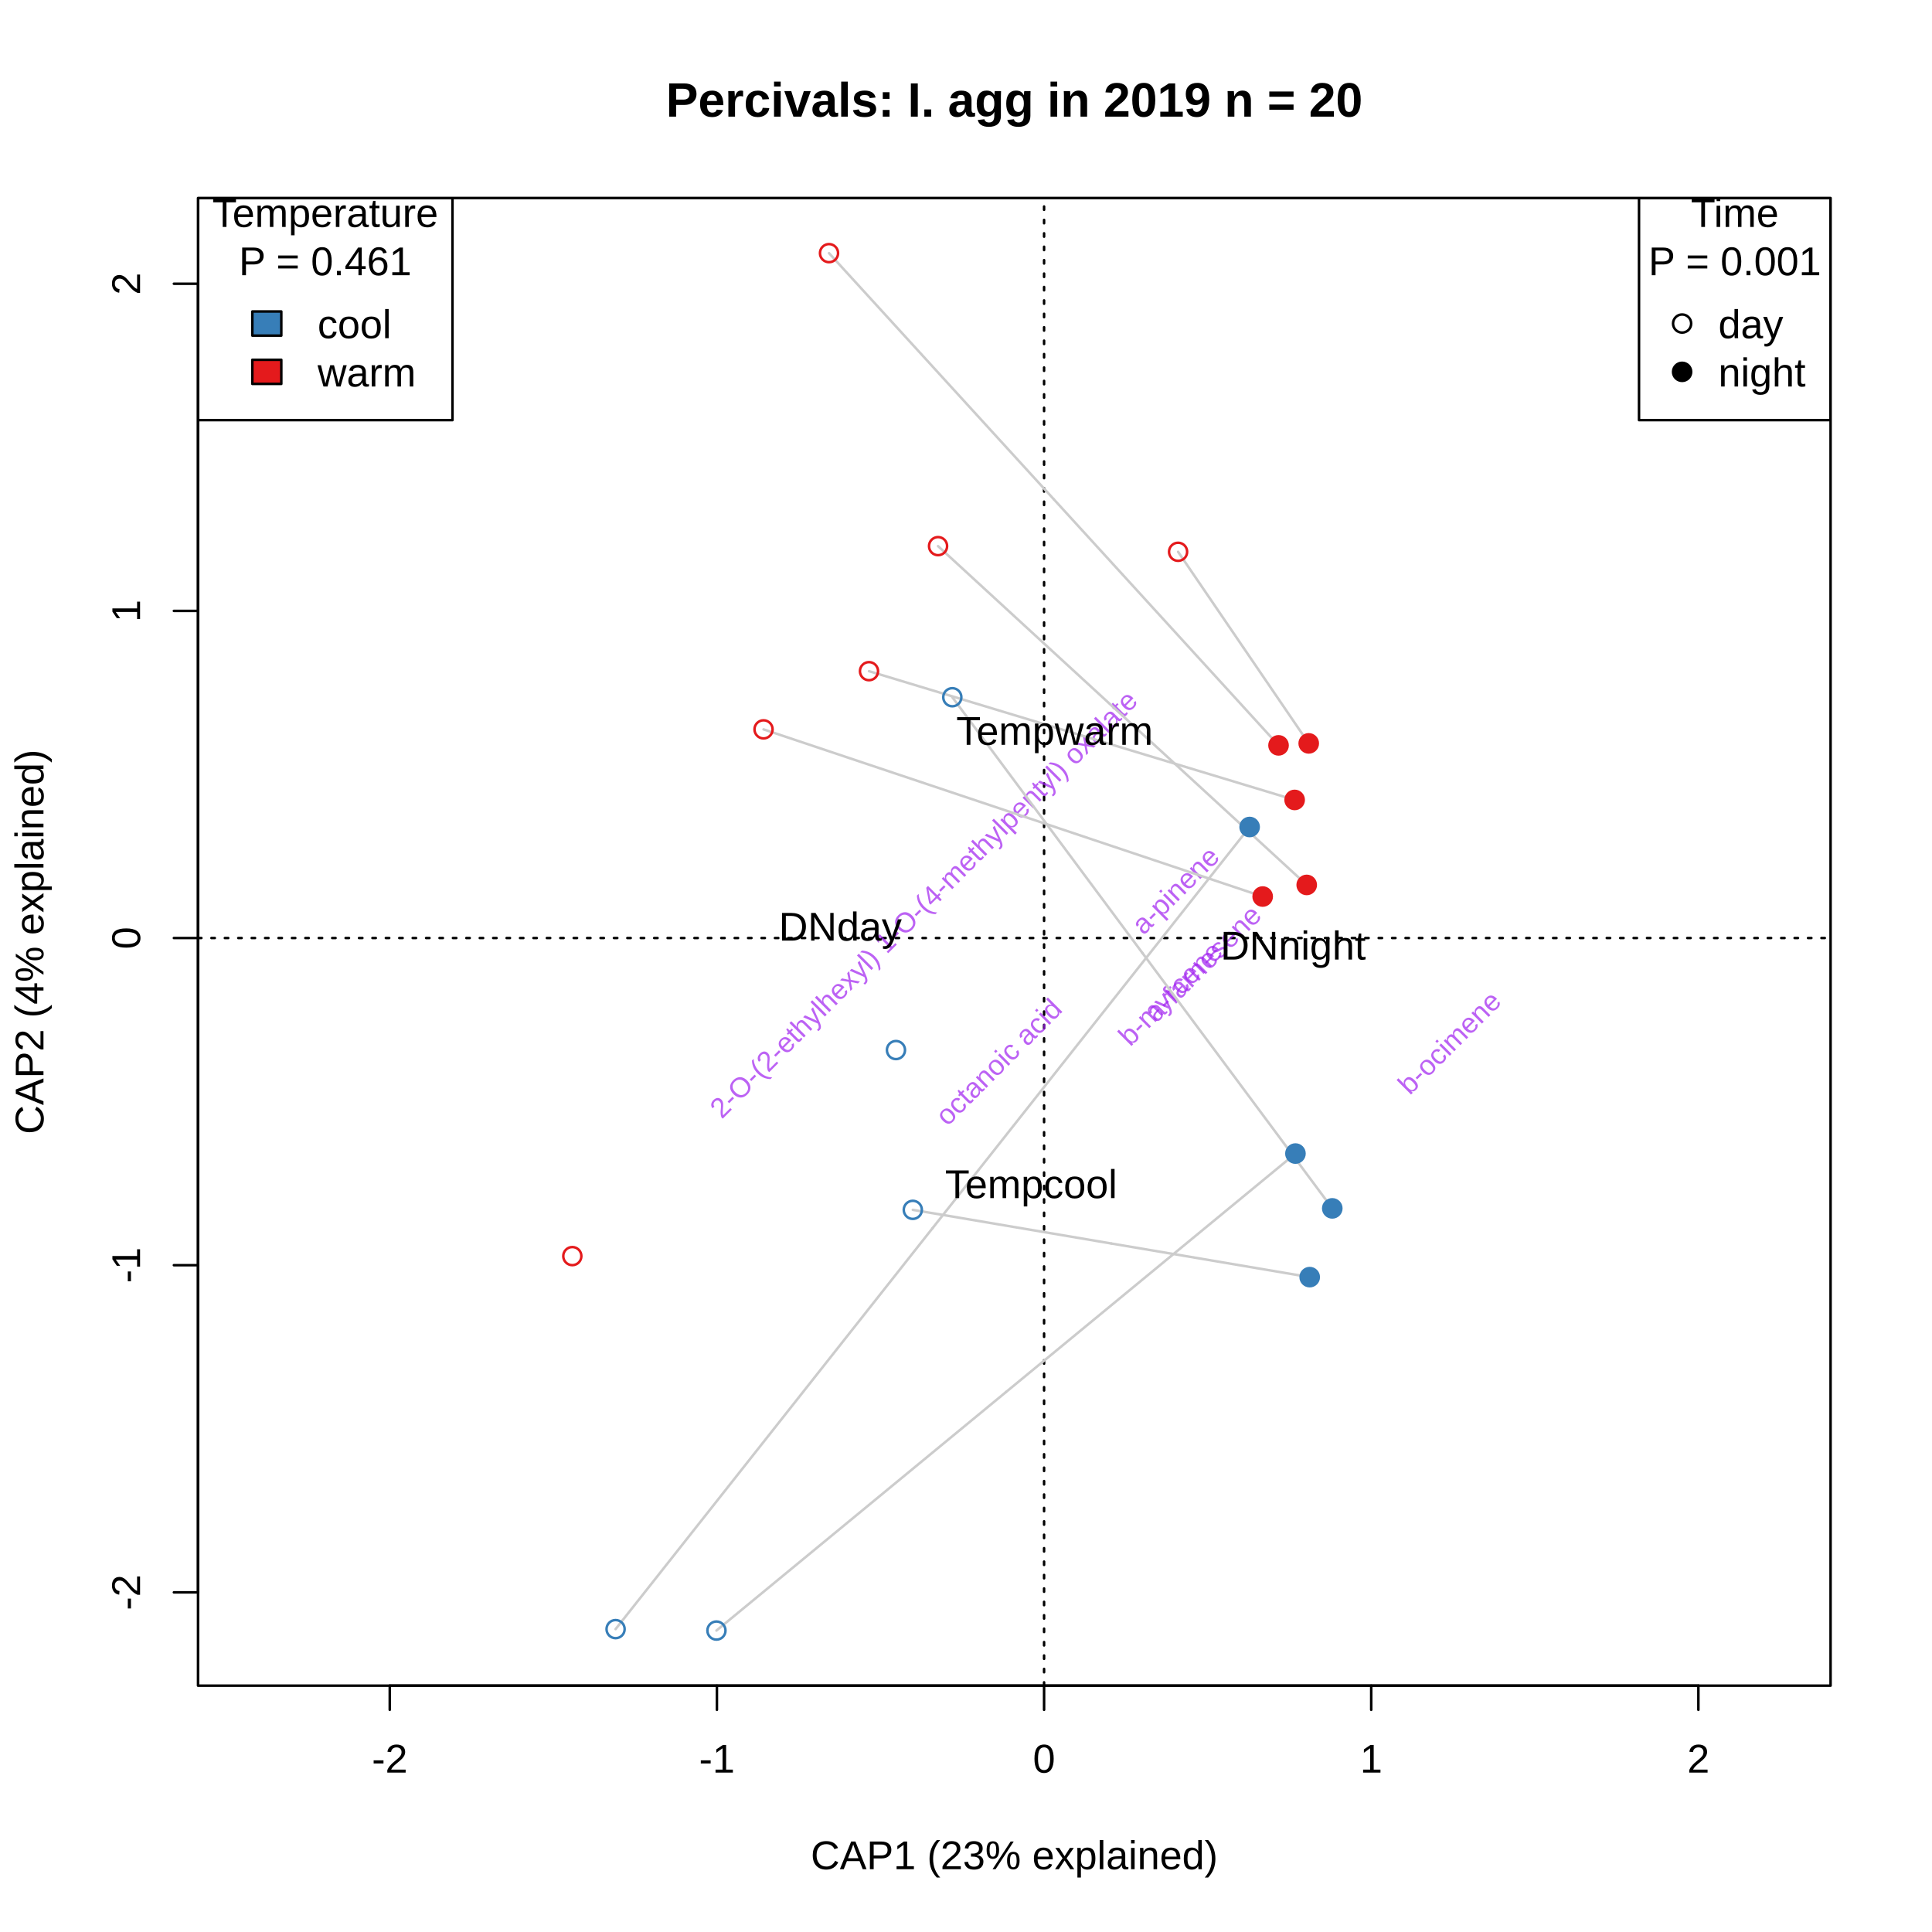
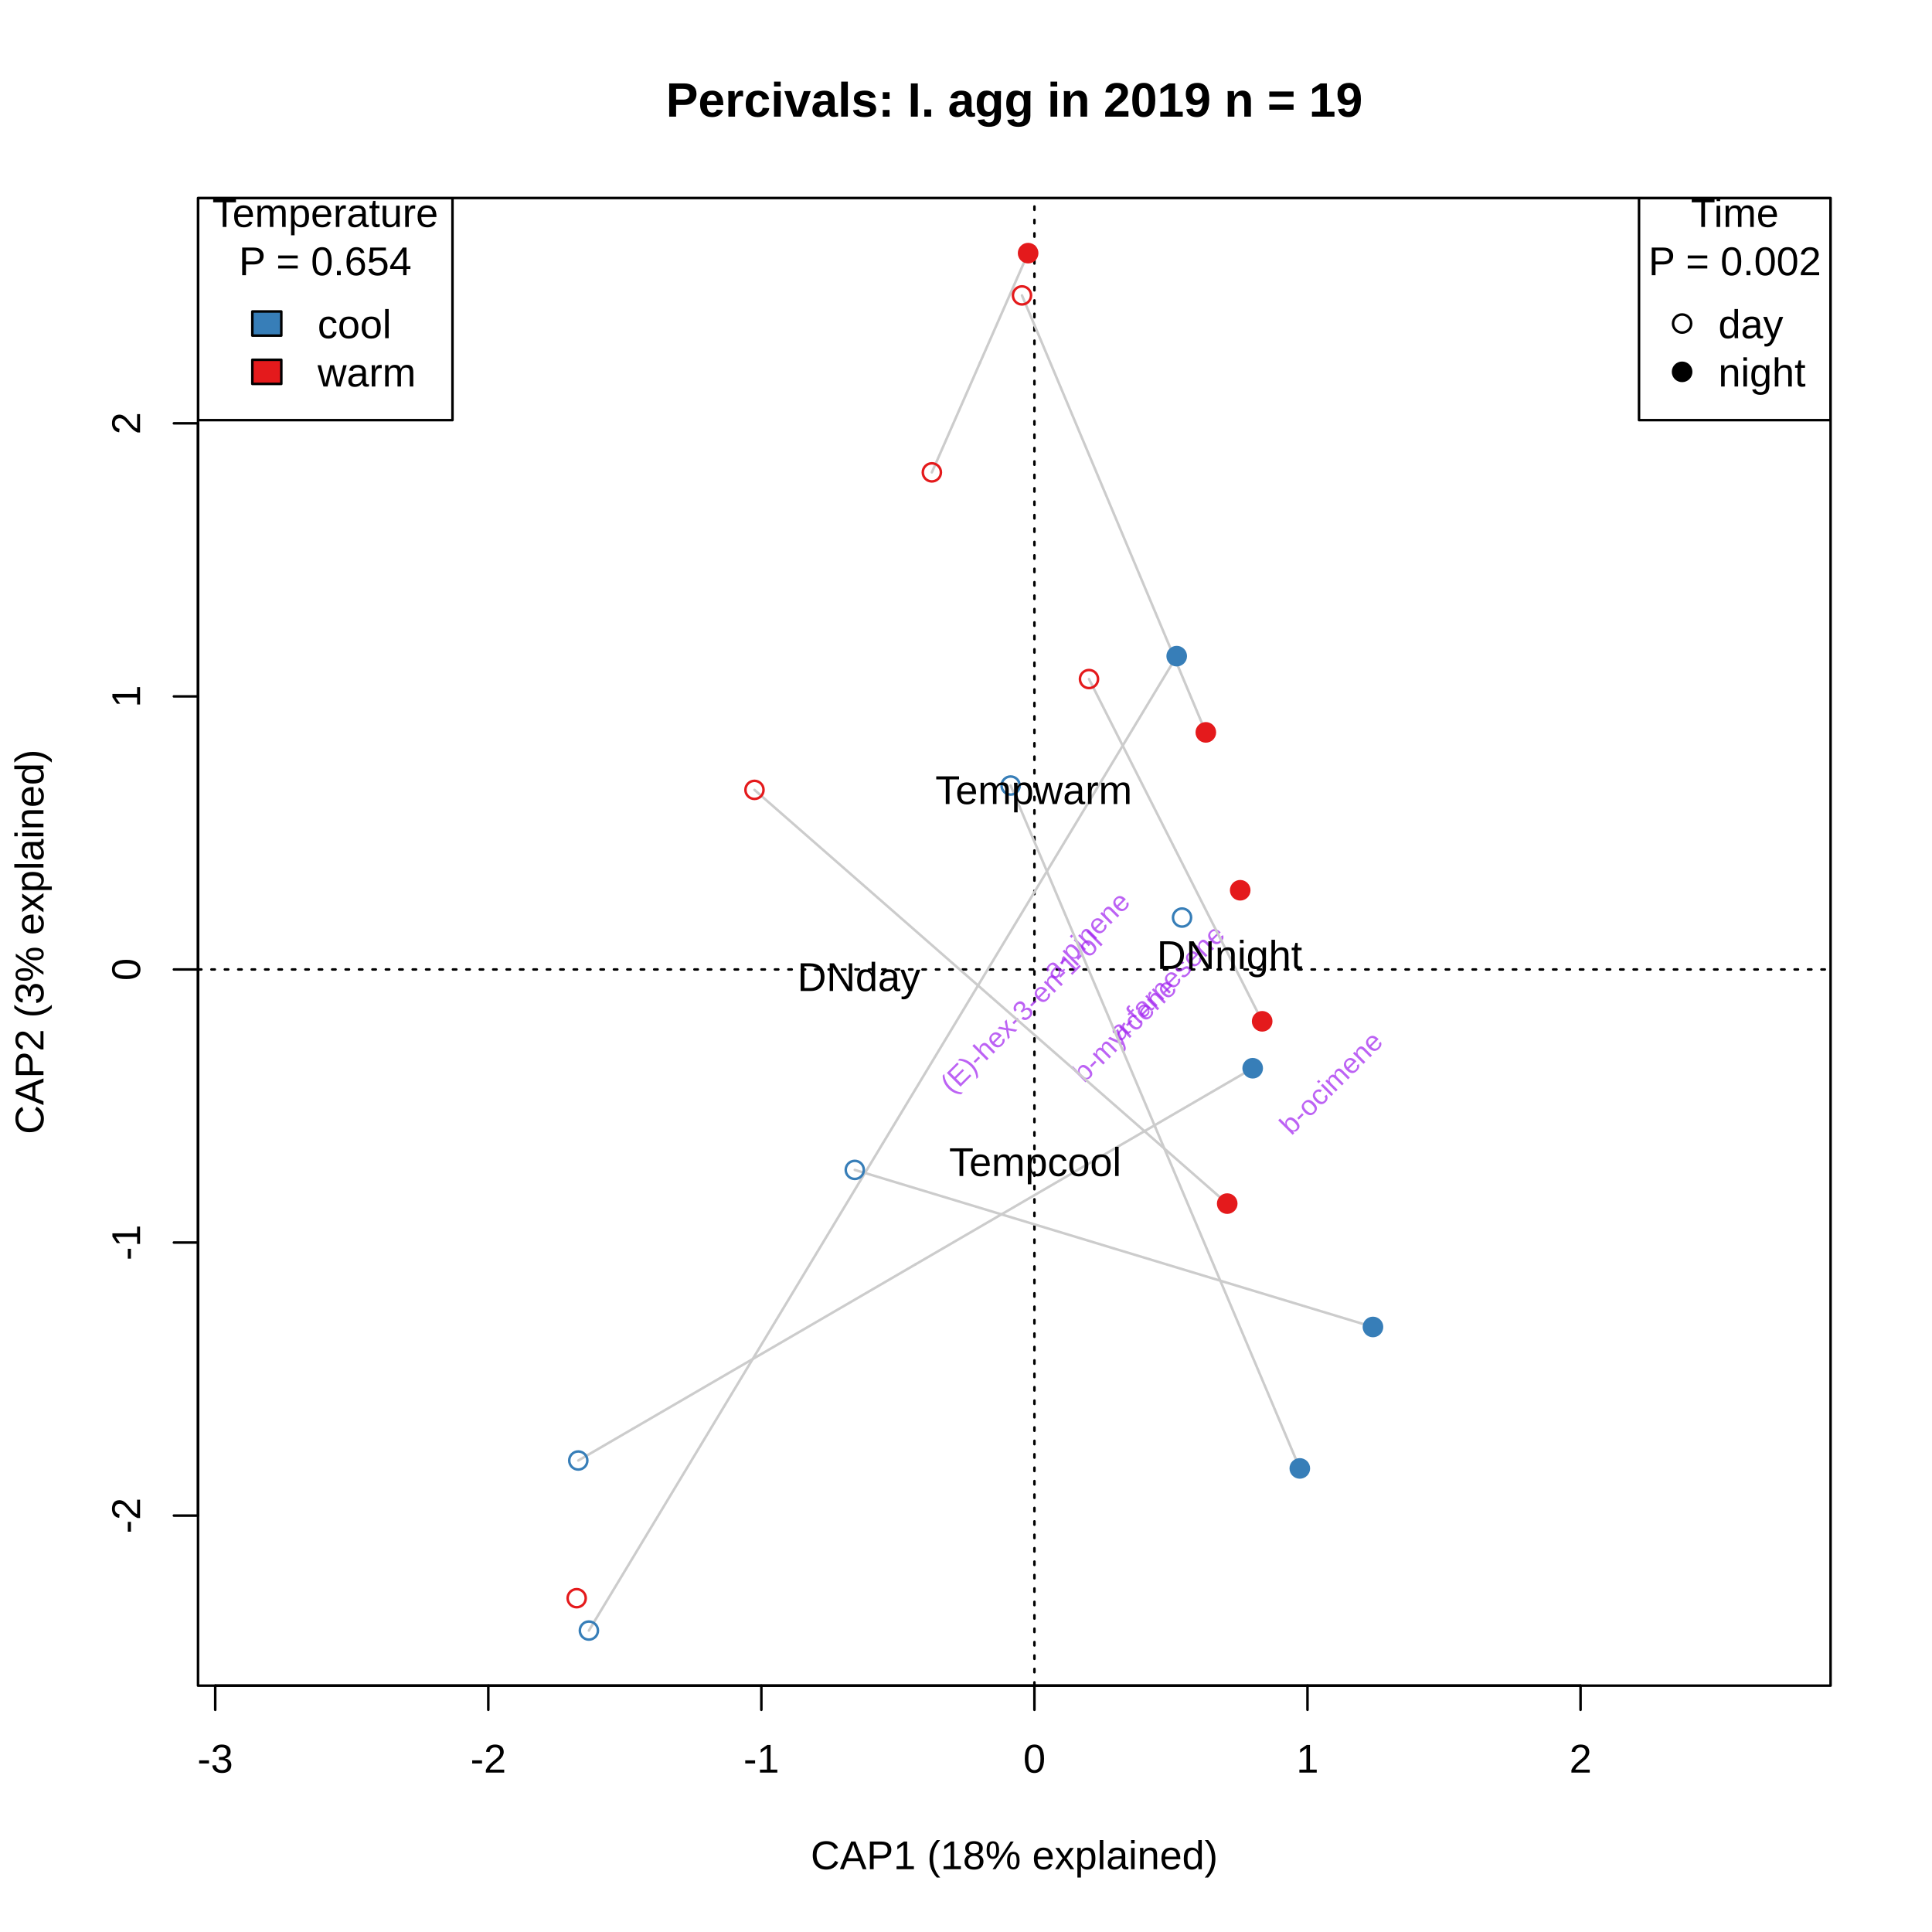
<svg xmlns="http://www.w3.org/2000/svg" class="svglite" width="576.00pt" height="576.00pt" viewBox="0 0 576.00 576.00">
  <defs>
    <style type="text/css">
    .svglite line, .svglite polyline, .svglite polygon, .svglite path, .svglite rect, .svglite circle {
      fill: none;
      stroke: #000000;
      stroke-linecap: round;
      stroke-linejoin: round;
      stroke-miterlimit: 10.00;
    }
    .svglite text {
      white-space: pre;
    }
  </style>
  </defs>
  <rect width="100%" height="100%" style="stroke: none; fill: #FFFFFF;" />
  <defs>
    <clipPath id="cpMC4wMHw1NzYuMDB8MC4wMHw1NzYuMDA=">
      <rect x="0.00" y="0.00" width="576.00" height="576.00" />
    </clipPath>
  </defs>
  <g clip-path="url(#cpMC4wMHw1NzYuMDB8MC4wMHw1NzYuMDA=)">
</g>
  <defs>
    <clipPath id="cpNTkuMDR8NTQ1Ljc2fDU5LjA0fDUwMi41Ng==">
      <rect x="59.04" y="59.04" width="486.72" height="443.52" />
    </clipPath>
  </defs>
  <g clip-path="url(#cpNTkuMDR8NTQ1Ljc2fDU5LjA0fDUwMi41Ng==)">
</g>
  <g clip-path="url(#cpMC4wMHw1NzYuMDB8MC4wMHw1NzYuMDA=)">
-     <line x1="116.20" y1="502.56" x2="506.35" y2="502.56" style="stroke-width: 0.75;" />
-     <line x1="116.20" y1="502.56" x2="116.20" y2="509.76" style="stroke-width: 0.75;" />
-     <line x1="213.74" y1="502.56" x2="213.74" y2="509.76" style="stroke-width: 0.75;" />
-     <line x1="311.28" y1="502.56" x2="311.28" y2="509.76" style="stroke-width: 0.75;" />
-     <line x1="408.81" y1="502.56" x2="408.81" y2="509.76" style="stroke-width: 0.75;" />
-     <line x1="506.35" y1="502.56" x2="506.35" y2="509.76" style="stroke-width: 0.75;" />
-     <text x="116.20" y="528.48" text-anchor="middle" style="font-size: 12.00px; font-family: &quot;Arial&quot;;">-2</text>
-     <text x="213.74" y="528.48" text-anchor="middle" style="font-size: 12.00px; font-family: &quot;Arial&quot;;">-1</text>
-     <text x="311.28" y="528.48" text-anchor="middle" style="font-size: 12.00px; font-family: &quot;Arial&quot;;">0</text>
-     <text x="408.81" y="528.48" text-anchor="middle" style="font-size: 12.00px; font-family: &quot;Arial&quot;;">1</text>
-     <text x="506.35" y="528.48" text-anchor="middle" style="font-size: 12.00px; font-family: &quot;Arial&quot;;">2</text>
-     <line x1="59.04" y1="474.74" x2="59.04" y2="84.59" style="stroke-width: 0.75;" />
-     <line x1="59.04" y1="474.74" x2="51.84" y2="474.74" style="stroke-width: 0.75;" />
-     <line x1="59.04" y1="377.20" x2="51.84" y2="377.20" style="stroke-width: 0.75;" />
-     <line x1="59.04" y1="279.66" x2="51.84" y2="279.66" style="stroke-width: 0.75;" />
-     <line x1="59.04" y1="182.13" x2="51.84" y2="182.13" style="stroke-width: 0.75;" />
-     <line x1="59.04" y1="84.59" x2="51.84" y2="84.59" style="stroke-width: 0.75;" />
-     <text transform="translate(41.76,474.74) rotate(-90)" text-anchor="middle" style="font-size: 12.00px; font-family: &quot;Arial&quot;;">-2</text>
-     <text transform="translate(41.76,377.20) rotate(-90)" text-anchor="middle" style="font-size: 12.00px; font-family: &quot;Arial&quot;;">-1</text>
-     <text transform="translate(41.76,279.66) rotate(-90)" text-anchor="middle" style="font-size: 12.00px; font-family: &quot;Arial&quot;;">0</text>
-     <text transform="translate(41.76,182.13) rotate(-90)" text-anchor="middle" style="font-size: 12.00px; font-family: &quot;Arial&quot;;">1</text>
-     <text transform="translate(41.76,84.59) rotate(-90)" text-anchor="middle" style="font-size: 12.00px; font-family: &quot;Arial&quot;;">2</text>
+     <line x1="64.17" y1="502.56" x2="471.22" y2="502.56" style="stroke-width: 0.75;" />
+     <line x1="64.17" y1="502.56" x2="64.17" y2="509.76" style="stroke-width: 0.75;" />
+     <line x1="145.58" y1="502.56" x2="145.58" y2="509.76" style="stroke-width: 0.75;" />
+     <line x1="226.99" y1="502.56" x2="226.99" y2="509.76" style="stroke-width: 0.75;" />
+     <line x1="308.40" y1="502.56" x2="308.40" y2="509.76" style="stroke-width: 0.75;" />
+     <line x1="389.81" y1="502.56" x2="389.81" y2="509.76" style="stroke-width: 0.75;" />
+     <line x1="471.22" y1="502.56" x2="471.22" y2="509.76" style="stroke-width: 0.75;" />
+     <text x="64.17" y="528.48" text-anchor="middle" style="font-size: 12.00px; font-family: &quot;Arial&quot;;">-3</text>
+     <text x="145.58" y="528.48" text-anchor="middle" style="font-size: 12.00px; font-family: &quot;Arial&quot;;">-2</text>
+     <text x="226.99" y="528.48" text-anchor="middle" style="font-size: 12.00px; font-family: &quot;Arial&quot;;">-1</text>
+     <text x="308.40" y="528.48" text-anchor="middle" style="font-size: 12.00px; font-family: &quot;Arial&quot;;">0</text>
+     <text x="389.81" y="528.48" text-anchor="middle" style="font-size: 12.00px; font-family: &quot;Arial&quot;;">1</text>
+     <text x="471.22" y="528.48" text-anchor="middle" style="font-size: 12.00px; font-family: &quot;Arial&quot;;">2</text>
+     <line x1="59.04" y1="451.85" x2="59.04" y2="126.21" style="stroke-width: 0.75;" />
+     <line x1="59.04" y1="451.85" x2="51.84" y2="451.85" style="stroke-width: 0.75;" />
+     <line x1="59.04" y1="370.44" x2="51.84" y2="370.44" style="stroke-width: 0.75;" />
+     <line x1="59.04" y1="289.03" x2="51.84" y2="289.03" style="stroke-width: 0.75;" />
+     <line x1="59.04" y1="207.62" x2="51.84" y2="207.62" style="stroke-width: 0.75;" />
+     <line x1="59.04" y1="126.21" x2="51.84" y2="126.21" style="stroke-width: 0.75;" />
+     <text transform="translate(41.76,451.85) rotate(-90)" text-anchor="middle" style="font-size: 12.00px; font-family: &quot;Arial&quot;;">-2</text>
+     <text transform="translate(41.76,370.44) rotate(-90)" text-anchor="middle" style="font-size: 12.00px; font-family: &quot;Arial&quot;;">-1</text>
+     <text transform="translate(41.76,289.03) rotate(-90)" text-anchor="middle" style="font-size: 12.00px; font-family: &quot;Arial&quot;;">0</text>
+     <text transform="translate(41.76,207.62) rotate(-90)" text-anchor="middle" style="font-size: 12.00px; font-family: &quot;Arial&quot;;">1</text>
+     <text transform="translate(41.76,126.21) rotate(-90)" text-anchor="middle" style="font-size: 12.00px; font-family: &quot;Arial&quot;;">2</text>
    <polygon points="59.04,502.56 545.76,502.56 545.76,59.04 59.04,59.04 " style="stroke-width: 0.75;" />
-     <text x="302.40" y="557.28" text-anchor="middle" style="font-size: 12.00px; font-family: &quot;Arial&quot;;">CAP1 (23% explained)</text>
-     <text transform="translate(12.96,280.80) rotate(-90)" text-anchor="middle" style="font-size: 12.00px; font-family: &quot;Arial&quot;;">CAP2 (4% explained)</text>
+     <text x="302.40" y="557.28" text-anchor="middle" style="font-size: 12.00px; font-family: &quot;Arial&quot;;">CAP1 (18% explained)</text>
+     <text transform="translate(12.96,280.80) rotate(-90)" text-anchor="middle" style="font-size: 12.00px; font-family: &quot;Arial&quot;;">CAP2 (3% explained)</text>
  </g>
  <g clip-path="url(#cpNTkuMDR8NTQ1Ljc2fDU5LjA0fDUwMi41Ng==)">
-     <line x1="59.04" y1="279.66" x2="545.76" y2="279.66" style="stroke-width: 0.75; stroke-dasharray: 1.00,3.00;" />
-     <line x1="311.28" y1="502.56" x2="311.28" y2="59.04" style="stroke-width: 0.75; stroke-dasharray: 1.00,3.00;" />
+     <line x1="59.04" y1="289.03" x2="545.76" y2="289.03" style="stroke-width: 0.75; stroke-dasharray: 1.00,3.00;" />
+     <line x1="308.40" y1="502.56" x2="308.40" y2="59.04" style="stroke-width: 0.75; stroke-dasharray: 1.00,3.00;" />
  </g>
  <g clip-path="url(#cpMC4wMHw1NzYuMDB8MC4wMHw1NzYuMDA=)">
-     <text x="302.40" y="34.77" text-anchor="middle" style="font-size: 14.40px; font-weight: bold; font-family: &quot;Arial&quot;;">Percivals: I. agg in 2019 n = 20</text>
+     <text x="302.40" y="34.77" text-anchor="middle" style="font-size: 14.40px; font-weight: bold; font-family: &quot;Arial&quot;;">Percivals: I. agg in 2019 n = 19</text>
  </g>
  <g clip-path="url(#cpNTkuMDR8NTQ1Ljc2fDU5LjA0fDUwMi41Ng==)">
    <rect x="59.04" y="59.04" width="75.86" height="66.22" style="stroke-width: 0.75;" />
    <rect x="75.23" y="92.86" width="8.64" height="7.20" style="stroke-width: 0.75; fill: #377EB8;" />
    <rect x="75.23" y="107.26" width="8.64" height="7.20" style="stroke-width: 0.75; fill: #E41A1C;" />
    <text x="96.97" y="67.66" text-anchor="middle" style="font-size: 12.00px; font-family: &quot;Arial&quot;;">Temperature </text>
-     <text x="96.97" y="82.06" text-anchor="middle" style="font-size: 12.00px; font-family: &quot;Arial&quot;;">P = 0.461</text>
+     <text x="96.97" y="82.06" text-anchor="middle" style="font-size: 12.00px; font-family: &quot;Arial&quot;;">P = 0.654</text>
    <text x="94.67" y="100.83" style="font-size: 12.00px; font-family: &quot;Arial&quot;;">cool</text>
    <text x="94.67" y="115.23" style="font-size: 12.00px; font-family: &quot;Arial&quot;;">warm</text>
    <rect x="488.65" y="59.04" width="57.11" height="66.22" style="stroke-width: 0.75;" />
    <circle cx="501.50" cy="96.46" r="2.70" style="stroke-width: 0.75;" />
    <circle cx="501.50" cy="110.86" r="2.70" style="stroke-width: 0.75; fill: #000000;" />
    <text x="517.21" y="67.66" text-anchor="middle" style="font-size: 12.00px; font-family: &quot;Arial&quot;;">Time </text>
-     <text x="517.21" y="82.06" text-anchor="middle" style="font-size: 12.00px; font-family: &quot;Arial&quot;;">P = 0.001</text>
+     <text x="517.21" y="82.06" text-anchor="middle" style="font-size: 12.00px; font-family: &quot;Arial&quot;;">P = 0.002</text>
    <text x="512.30" y="100.83" style="font-size: 12.00px; font-family: &quot;Arial&quot;;">day</text>
    <text x="512.30" y="115.23" style="font-size: 12.00px; font-family: &quot;Arial&quot;;">night</text>
-     <text transform="translate(360.70,289.21) rotate(-45)" text-anchor="middle" style="font-size: 8.40px;fill: #A020F0; fill-opacity: 0.70; font-family: &quot;Arial&quot;;">a-farnesene</text>
-     <text transform="translate(350.99,298.20) rotate(-45)" text-anchor="middle" style="font-size: 8.40px;fill: #A020F0; fill-opacity: 0.70; font-family: &quot;Arial&quot;;">b-myrcene</text>
-     <text transform="translate(434.16,312.84) rotate(-45)" text-anchor="middle" style="font-size: 8.40px;fill: #A020F0; fill-opacity: 0.70; font-family: &quot;Arial&quot;;">b-ocimene</text>
-     <text transform="translate(315.15,284.65) rotate(-45)" text-anchor="middle" style="font-size: 8.40px;fill: none; font-family: &quot;Arial&quot;;">g-terpinene</text>
-     <text transform="translate(352.48,267.44) rotate(-45)" text-anchor="middle" style="font-size: 8.40px;fill: #A020F0; fill-opacity: 0.70; font-family: &quot;Arial&quot;;">a-pinene</text>
-     <text transform="translate(324.56,282.09) rotate(-45)" text-anchor="middle" style="font-size: 8.40px;fill: none; font-family: &quot;Arial&quot;;">bergamotene</text>
-     <text transform="translate(312.91,281.30) rotate(-45)" text-anchor="middle" style="font-size: 8.40px;fill: none; font-family: &quot;Arial&quot;;">(3E)-4,8-dimethylnona-1,3,7-triene</text>
-     <text transform="translate(306.88,267.41) rotate(-45)" text-anchor="middle" style="font-size: 8.40px;fill: none; font-family: &quot;Arial&quot;;">2-hexyldecan-1-ol</text>
-     <text transform="translate(312.91,281.30) rotate(-45)" text-anchor="middle" style="font-size: 8.40px;fill: none; font-family: &quot;Arial&quot;;">(1R,2R)-cyclooctane-1,2-diol</text>
-     <text transform="translate(311.40,279.76) rotate(-45)" text-anchor="middle" style="font-size: 8.40px;fill: none; font-family: &quot;Arial&quot;;">(1Z,4Z,7Z)-1,5,9,9-tetramethylcycloundeca-1,4,7-triene</text>
-     <text transform="translate(304.11,279.84) rotate(-45)" text-anchor="middle" style="font-size: 8.40px;fill: none; font-family: &quot;Arial&quot;;">(E)-hex-2-enal</text>
-     <text transform="translate(302.86,277.74) rotate(-45)" text-anchor="middle" style="font-size: 8.40px;fill: none; font-family: &quot;Arial&quot;;">(Z)-3-methylundec-2-ene</text>
-     <text transform="translate(310.72,284.63) rotate(-45)" text-anchor="middle" style="font-size: 8.40px;fill: none; font-family: &quot;Arial&quot;;">(2E)-2,7-dimethylocta-2,6-dien-1-ol</text>
-     <text transform="translate(309.63,294.43) rotate(-45)" text-anchor="middle" style="font-size: 8.40px;fill: none; font-family: &quot;Arial&quot;;">(E)-hex-3-en-1-ol</text>
-     <text transform="translate(312.31,290.75) rotate(-45)" text-anchor="middle" style="font-size: 8.40px;fill: none; font-family: &quot;Arial&quot;;">[(E)-hex-3-enyl] acetate</text>
-     <text transform="translate(318.14,279.81) rotate(-45)" text-anchor="middle" style="font-size: 8.40px;fill: none; font-family: &quot;Arial&quot;;">pseudoionone</text>
-     <text transform="translate(312.91,281.30) rotate(-45)" text-anchor="middle" style="font-size: 8.40px;fill: none; font-family: &quot;Arial&quot;;">methyl benzoate</text>
-     <text transform="translate(307.55,278.97) rotate(-45)" text-anchor="middle" style="font-size: 8.40px;fill: none; font-family: &quot;Arial&quot;;">b-caryophyllene</text>
-     <text transform="translate(311.43,283.56) rotate(-45)" text-anchor="middle" style="font-size: 8.40px;fill: none; font-family: &quot;Arial&quot;;">[(Z)-hex-3-enyl] butanoate</text>
-     <text transform="translate(312.91,281.30) rotate(-45)" text-anchor="middle" style="font-size: 8.40px;fill: none; font-family: &quot;Arial&quot;;">nonyl prop-1-en-2-yl carbonate</text>
-     <text transform="translate(314.82,284.45) rotate(-45)" text-anchor="middle" style="font-size: 8.40px;fill: none; font-family: &quot;Arial&quot;;">a-copaene</text>
-     <text transform="translate(312.91,281.30) rotate(-45)" text-anchor="middle" style="font-size: 8.40px;fill: none; font-family: &quot;Arial&quot;;">nonylcyclopropane</text>
-     <text transform="translate(305.42,278.65) rotate(-45)" text-anchor="middle" style="font-size: 8.40px;fill: none; font-family: &quot;Arial&quot;;">4,6-dimethyldodecane</text>
-     <text transform="translate(311.85,293.79) rotate(-45)" text-anchor="middle" style="font-size: 8.40px;fill: none; font-family: &quot;Arial&quot;;">a-terpineol</text>
-     <text transform="translate(320.01,285.04) rotate(-45)" text-anchor="middle" style="font-size: 8.40px;fill: none; font-family: &quot;Arial&quot;;">linalool</text>
-     <text transform="translate(299.72,289.46) rotate(-45)" text-anchor="middle" style="font-size: 8.40px;fill: none; font-family: &quot;Arial&quot;;">2,4,6-trimethyloctane</text>
-     <text transform="translate(312.91,281.30) rotate(-45)" text-anchor="middle" style="font-size: 8.40px;fill: none; font-family: &quot;Arial&quot;;">3,5-dimethyloctane</text>
-     <text transform="translate(299.78,318.64) rotate(-45)" text-anchor="middle" style="font-size: 8.40px;fill: #A020F0; fill-opacity: 0.70; font-family: &quot;Arial&quot;;">octanoic acid</text>
-     <text transform="translate(277.40,271.59) rotate(-45)" text-anchor="middle" style="font-size: 8.40px;fill: #A020F0; fill-opacity: 0.70; font-family: &quot;Arial&quot;;">2-O-(2-ethylhexyl) 1-O-(4-methylpentyl) oxalate</text>
-     <text transform="translate(309.61,281.11) rotate(-45)" text-anchor="middle" style="font-size: 8.40px;fill: none; font-family: &quot;Arial&quot;;">petasitene</text>
-     <text transform="translate(317.40,288.03) rotate(-45)" text-anchor="middle" style="font-size: 8.40px;fill: none; font-family: &quot;Arial&quot;;">trans-a-bergamotene</text>
-     <text transform="translate(307.58,275.37) rotate(-45)" text-anchor="middle" style="font-size: 8.40px;fill: none; font-family: &quot;Arial&quot;;">2-methylundecane</text>
-     <text transform="translate(312.91,281.30) rotate(-45)" text-anchor="middle" style="font-size: 8.40px;fill: none; font-family: &quot;Arial&quot;;">2-phenylacetonitrile</text>
-     <text transform="translate(311.41,279.04) rotate(-45)" text-anchor="middle" style="font-size: 8.40px;fill: none; font-family: &quot;Arial&quot;;">3-methylbutanal oxime</text>
-     <line x1="331.30" y1="370.73" x2="272.14" y2="360.70" style="stroke-width: 0.75; stroke: #CCCCCC;" />
-     <line x1="331.30" y1="370.73" x2="390.47" y2="380.76" style="stroke-width: 0.75; stroke: #CCCCCC;" />
-     <line x1="340.56" y1="284.07" x2="283.92" y2="207.87" style="stroke-width: 0.75; stroke: #CCCCCC;" />
-     <line x1="340.56" y1="284.07" x2="397.20" y2="360.26" style="stroke-width: 0.75; stroke: #CCCCCC;" />
-     <line x1="299.91" y1="415.03" x2="213.60" y2="486.13" style="stroke-width: 0.75; stroke: #CCCCCC;" />
-     <line x1="299.91" y1="415.03" x2="386.22" y2="343.92" style="stroke-width: 0.75; stroke: #CCCCCC;" />
-     <line x1="278.05" y1="366.13" x2="183.53" y2="485.70" style="stroke-width: 0.75; stroke: #CCCCCC;" />
-     <line x1="278.05" y1="366.13" x2="372.56" y2="246.56" style="stroke-width: 0.75; stroke: #CCCCCC;" />
-     <line x1="370.70" y1="193.07" x2="351.23" y2="164.51" style="stroke-width: 0.75; stroke: #CCCCCC;" />
-     <line x1="370.70" y1="193.07" x2="390.18" y2="221.63" style="stroke-width: 0.75; stroke: #CCCCCC;" />
-     <line x1="322.53" y1="219.29" x2="259.08" y2="200.10" style="stroke-width: 0.75; stroke: #CCCCCC;" />
-     <line x1="322.53" y1="219.29" x2="385.98" y2="238.49" style="stroke-width: 0.75; stroke: #CCCCCC;" />
-     <line x1="334.62" y1="213.32" x2="279.67" y2="162.82" style="stroke-width: 0.75; stroke: #CCCCCC;" />
-     <line x1="334.62" y1="213.32" x2="389.58" y2="263.83" style="stroke-width: 0.75; stroke: #CCCCCC;" />
-     <line x1="314.17" y1="148.84" x2="247.16" y2="75.47" style="stroke-width: 0.75; stroke: #CCCCCC;" />
-     <line x1="314.17" y1="148.84" x2="381.18" y2="222.22" style="stroke-width: 0.75; stroke: #CCCCCC;" />
-     <line x1="302.05" y1="242.37" x2="227.64" y2="217.45" style="stroke-width: 0.75; stroke: #CCCCCC;" />
-     <line x1="302.05" y1="242.37" x2="376.45" y2="267.29" style="stroke-width: 0.75; stroke: #CCCCCC;" />
-     <circle cx="272.14" cy="360.70" r="2.70" style="stroke-width: 0.75; stroke: #377EB8;" />
-     <circle cx="390.47" cy="380.76" r="2.70" style="stroke-width: 0.75; stroke: #377EB8; fill: #377EB8;" />
-     <circle cx="351.23" cy="164.51" r="2.70" style="stroke-width: 0.75; stroke: #E41A1C;" />
-     <circle cx="390.18" cy="221.63" r="2.70" style="stroke-width: 0.75; stroke: #E41A1C; fill: #E41A1C;" />
-     <circle cx="259.08" cy="200.10" r="2.70" style="stroke-width: 0.75; stroke: #E41A1C;" />
-     <circle cx="385.98" cy="238.49" r="2.70" style="stroke-width: 0.75; stroke: #E41A1C; fill: #E41A1C;" />
-     <circle cx="279.67" cy="162.82" r="2.70" style="stroke-width: 0.75; stroke: #E41A1C;" />
-     <circle cx="389.58" cy="263.83" r="2.70" style="stroke-width: 0.75; stroke: #E41A1C; fill: #E41A1C;" />
-     <circle cx="283.92" cy="207.87" r="2.70" style="stroke-width: 0.75; stroke: #377EB8;" />
-     <circle cx="397.20" cy="360.26" r="2.70" style="stroke-width: 0.75; stroke: #377EB8; fill: #377EB8;" />
-     <circle cx="247.16" cy="75.47" r="2.70" style="stroke-width: 0.75; stroke: #E41A1C;" />
-     <circle cx="381.18" cy="222.22" r="2.70" style="stroke-width: 0.75; stroke: #E41A1C; fill: #E41A1C;" />
-     <circle cx="170.63" cy="374.49" r="2.70" style="stroke-width: 0.75; stroke: #E41A1C;" />
-     <circle cx="227.64" cy="217.45" r="2.70" style="stroke-width: 0.75; stroke: #E41A1C;" />
-     <circle cx="376.45" cy="267.29" r="2.70" style="stroke-width: 0.75; stroke: #E41A1C; fill: #E41A1C;" />
-     <circle cx="213.60" cy="486.13" r="2.70" style="stroke-width: 0.75; stroke: #377EB8;" />
-     <circle cx="386.22" cy="343.92" r="2.70" style="stroke-width: 0.75; stroke: #377EB8; fill: #377EB8;" />
-     <circle cx="183.53" cy="485.70" r="2.70" style="stroke-width: 0.75; stroke: #377EB8;" />
-     <circle cx="372.56" cy="246.56" r="2.70" style="stroke-width: 0.75; stroke: #377EB8; fill: #377EB8;" />
-     <circle cx="267.12" cy="313.06" r="2.70" style="stroke-width: 0.75; stroke: #377EB8;" />
-     <text x="250.52" y="280.43" text-anchor="middle" style="font-size: 12.00px; font-family: &quot;Arial&quot;;">DNday</text>
-     <text x="385.53" y="286.08" text-anchor="middle" style="font-size: 12.00px; font-family: &quot;Arial&quot;;">DNnight</text>
-     <text x="307.42" y="357.20" text-anchor="middle" style="font-size: 12.00px; font-family: &quot;Arial&quot;;">Tempcool</text>
-     <text x="314.43" y="222.06" text-anchor="middle" style="font-size: 12.00px; font-family: &quot;Arial&quot;;">Tempwarm</text>
+     <text transform="translate(349.80,295.00) rotate(-45)" text-anchor="middle" style="font-size: 8.40px;fill: #A020F0; fill-opacity: 0.70; font-family: &quot;Arial&quot;;">a-farnesene</text>
+     <text transform="translate(337.25,309.04) rotate(-45)" text-anchor="middle" style="font-size: 8.40px;fill: #A020F0; fill-opacity: 0.70; font-family: &quot;Arial&quot;;">b-myrcene</text>
+     <text transform="translate(398.86,324.85) rotate(-45)" text-anchor="middle" style="font-size: 8.40px;fill: #A020F0; fill-opacity: 0.70; font-family: &quot;Arial&quot;;">b-ocimene</text>
+     <text transform="translate(312.15,293.36) rotate(-45)" text-anchor="middle" style="font-size: 8.40px;fill: none; font-family: &quot;Arial&quot;;">g-terpinene</text>
+     <text transform="translate(325.82,280.87) rotate(-45)" text-anchor="middle" style="font-size: 8.40px;fill: #A020F0; fill-opacity: 0.70; font-family: &quot;Arial&quot;;">a-pinene</text>
+     <text transform="translate(319.96,289.97) rotate(-45)" text-anchor="middle" style="font-size: 8.40px;fill: none; font-family: &quot;Arial&quot;;">bergamotene</text>
+     <text transform="translate(310.04,290.66) rotate(-45)" text-anchor="middle" style="font-size: 8.40px;fill: none; font-family: &quot;Arial&quot;;">(3E)-4,8-dimethylnona-1,3,7-triene</text>
+     <text transform="translate(304.47,279.67) rotate(-45)" text-anchor="middle" style="font-size: 8.40px;fill: none; font-family: &quot;Arial&quot;;">2-hexyldecan-1-ol</text>
+     <text transform="translate(310.05,291.26) rotate(-45)" text-anchor="middle" style="font-size: 8.40px;fill: none; font-family: &quot;Arial&quot;;">(1Z,4Z,7Z)-1,5,9,9-tetramethylcycloundeca-1,4,7-triene</text>
+     <text transform="translate(302.84,292.25) rotate(-45)" text-anchor="middle" style="font-size: 8.40px;fill: none; font-family: &quot;Arial&quot;;">(E)-hex-2-enal</text>
+     <text transform="translate(308.09,291.26) rotate(-45)" text-anchor="middle" style="font-size: 8.40px;fill: none; font-family: &quot;Arial&quot;;">(2E)-2,7-dimethylocta-2,6-dien-1-ol</text>
+     <text transform="translate(306.52,303.82) rotate(-45)" text-anchor="middle" style="font-size: 8.40px;fill: #A020F0; fill-opacity: 0.70; font-family: &quot;Arial&quot;;">(E)-hex-3-en-1-ol</text>
+     <text transform="translate(311.03,296.79) rotate(-45)" text-anchor="middle" style="font-size: 8.40px;fill: none; font-family: &quot;Arial&quot;;">[(E)-hex-3-enyl] acetate</text>
+     <text transform="translate(312.83,290.92) rotate(-45)" text-anchor="middle" style="font-size: 8.40px;fill: none; font-family: &quot;Arial&quot;;">pseudoionone</text>
+     <text transform="translate(310.04,290.66) rotate(-45)" text-anchor="middle" style="font-size: 8.40px;fill: none; font-family: &quot;Arial&quot;;">methyl benzoate</text>
+     <text transform="translate(304.27,295.30) rotate(-45)" text-anchor="middle" style="font-size: 8.40px;fill: none; font-family: &quot;Arial&quot;;">b-caryophyllene</text>
+     <text transform="translate(309.55,291.71) rotate(-45)" text-anchor="middle" style="font-size: 8.40px;fill: none; font-family: &quot;Arial&quot;;">[(Z)-hex-3-enyl] butanoate</text>
+     <text transform="translate(310.04,290.66) rotate(-45)" text-anchor="middle" style="font-size: 8.40px;fill: none; font-family: &quot;Arial&quot;;">nonyl prop-1-en-2-yl carbonate</text>
+     <text transform="translate(311.36,293.81) rotate(-45)" text-anchor="middle" style="font-size: 8.40px;fill: none; font-family: &quot;Arial&quot;;">a-copaene</text>
+     <text transform="translate(310.04,290.66) rotate(-45)" text-anchor="middle" style="font-size: 8.40px;fill: none; font-family: &quot;Arial&quot;;">nonylcyclopropane</text>
+     <text transform="translate(310.60,298.96) rotate(-45)" text-anchor="middle" style="font-size: 8.40px;fill: none; font-family: &quot;Arial&quot;;">a-terpineol</text>
+     <text transform="translate(314.33,294.56) rotate(-45)" text-anchor="middle" style="font-size: 8.40px;fill: none; font-family: &quot;Arial&quot;;">linalool</text>
+     <text transform="translate(310.04,290.66) rotate(-45)" text-anchor="middle" style="font-size: 8.40px;fill: none; font-family: &quot;Arial&quot;;">3,5-dimethyloctane</text>
+     <text transform="translate(308.48,294.80) rotate(-45)" text-anchor="middle" style="font-size: 8.40px;fill: none; font-family: &quot;Arial&quot;;">petasitene</text>
+     <text transform="translate(314.28,296.07) rotate(-45)" text-anchor="middle" style="font-size: 8.40px;fill: none; font-family: &quot;Arial&quot;;">trans-a-bergamotene</text>
+     <text transform="translate(310.04,290.66) rotate(-45)" text-anchor="middle" style="font-size: 8.40px;fill: none; font-family: &quot;Arial&quot;;">a-campholenal</text>
+     <text transform="translate(310.61,291.24) rotate(-45)" text-anchor="middle" style="font-size: 8.40px;fill: none; font-family: &quot;Arial&quot;;">indole</text>
+     <text transform="translate(310.04,290.66) rotate(-45)" text-anchor="middle" style="font-size: 8.40px;fill: none; font-family: &quot;Arial&quot;;">3-methylbutanal oxime</text>
+     <line x1="332.09" y1="372.21" x2="254.84" y2="348.79" style="stroke-width: 0.75; stroke: #CCCCCC;" />
+     <line x1="332.09" y1="372.21" x2="409.33" y2="395.62" style="stroke-width: 0.75; stroke: #CCCCCC;" />
+     <line x1="344.41" y1="336.00" x2="301.30" y2="234.20" style="stroke-width: 0.75; stroke: #CCCCCC;" />
+     <line x1="344.41" y1="336.00" x2="387.52" y2="437.79" style="stroke-width: 0.75; stroke: #CCCCCC;" />
+     <line x1="272.94" y1="376.95" x2="172.41" y2="435.43" style="stroke-width: 0.75; stroke: #CCCCCC;" />
+     <line x1="272.94" y1="376.95" x2="373.47" y2="318.48" style="stroke-width: 0.75; stroke: #CCCCCC;" />
+     <line x1="263.20" y1="340.88" x2="175.57" y2="486.13" style="stroke-width: 0.75; stroke: #CCCCCC;" />
+     <line x1="263.20" y1="340.88" x2="350.82" y2="195.62" style="stroke-width: 0.75; stroke: #CCCCCC;" />
+     <line x1="350.49" y1="253.47" x2="324.67" y2="202.45" style="stroke-width: 0.75; stroke: #CCCCCC;" />
+     <line x1="350.49" y1="253.47" x2="376.30" y2="304.49" style="stroke-width: 0.75; stroke: #CCCCCC;" />
+     <line x1="292.17" y1="108.15" x2="277.82" y2="140.83" style="stroke-width: 0.75; stroke: #CCCCCC;" />
+     <line x1="292.17" y1="108.15" x2="306.52" y2="75.47" style="stroke-width: 0.75; stroke: #CCCCCC;" />
+     <line x1="332.10" y1="153.21" x2="359.50" y2="218.35" style="stroke-width: 0.75; stroke: #CCCCCC;" />
+     <line x1="332.10" y1="153.21" x2="304.69" y2="88.07" style="stroke-width: 0.75; stroke: #CCCCCC;" />
+     <line x1="295.41" y1="297.16" x2="224.94" y2="235.49" style="stroke-width: 0.75; stroke: #CCCCCC;" />
+     <line x1="295.41" y1="297.16" x2="365.88" y2="358.84" style="stroke-width: 0.75; stroke: #CCCCCC;" />
+     <circle cx="254.84" cy="348.79" r="2.70" style="stroke-width: 0.75; stroke: #377EB8;" />
+     <circle cx="409.33" cy="395.62" r="2.70" style="stroke-width: 0.75; stroke: #377EB8; fill: #377EB8;" />
+     <circle cx="324.67" cy="202.45" r="2.70" style="stroke-width: 0.75; stroke: #E41A1C;" />
+     <circle cx="376.30" cy="304.49" r="2.70" style="stroke-width: 0.75; stroke: #E41A1C; fill: #E41A1C;" />
+     <circle cx="369.75" cy="265.42" r="2.70" style="stroke-width: 0.75; stroke: #E41A1C; fill: #E41A1C;" />
+     <circle cx="277.82" cy="140.83" r="2.70" style="stroke-width: 0.75; stroke: #E41A1C;" />
+     <circle cx="301.30" cy="234.20" r="2.70" style="stroke-width: 0.75; stroke: #377EB8;" />
+     <circle cx="387.52" cy="437.79" r="2.70" style="stroke-width: 0.75; stroke: #377EB8; fill: #377EB8;" />
+     <circle cx="359.50" cy="218.35" r="2.70" style="stroke-width: 0.75; stroke: #E41A1C; fill: #E41A1C;" />
+     <circle cx="171.93" cy="476.48" r="2.70" style="stroke-width: 0.75; stroke: #E41A1C;" />
+     <circle cx="224.94" cy="235.49" r="2.70" style="stroke-width: 0.75; stroke: #E41A1C;" />
+     <circle cx="365.88" cy="358.84" r="2.70" style="stroke-width: 0.75; stroke: #E41A1C; fill: #E41A1C;" />
+     <circle cx="172.41" cy="435.43" r="2.70" style="stroke-width: 0.75; stroke: #377EB8;" />
+     <circle cx="373.47" cy="318.48" r="2.70" style="stroke-width: 0.75; stroke: #377EB8; fill: #377EB8;" />
+     <circle cx="175.57" cy="486.13" r="2.70" style="stroke-width: 0.75; stroke: #377EB8;" />
+     <circle cx="350.82" cy="195.62" r="2.70" style="stroke-width: 0.75; stroke: #377EB8; fill: #377EB8;" />
+     <circle cx="304.69" cy="88.07" r="2.70" style="stroke-width: 0.75; stroke: #E41A1C;" />
+     <circle cx="306.52" cy="75.47" r="2.70" style="stroke-width: 0.75; stroke: #E41A1C; fill: #E41A1C;" />
+     <circle cx="352.41" cy="273.56" r="2.70" style="stroke-width: 0.75; stroke: #377EB8;" />
+     <text x="256.06" y="295.45" text-anchor="middle" style="font-size: 12.00px; font-family: &quot;Arial&quot;;">DNday</text>
+     <text x="366.57" y="288.88" text-anchor="middle" style="font-size: 12.00px; font-family: &quot;Arial&quot;;">DNnight</text>
+     <text x="308.63" y="350.60" text-anchor="middle" style="font-size: 12.00px; font-family: &quot;Arial&quot;;">Tempcool</text>
+     <text x="308.20" y="239.71" text-anchor="middle" style="font-size: 12.00px; font-family: &quot;Arial&quot;;">Tempwarm</text>
  </g>
</svg>
